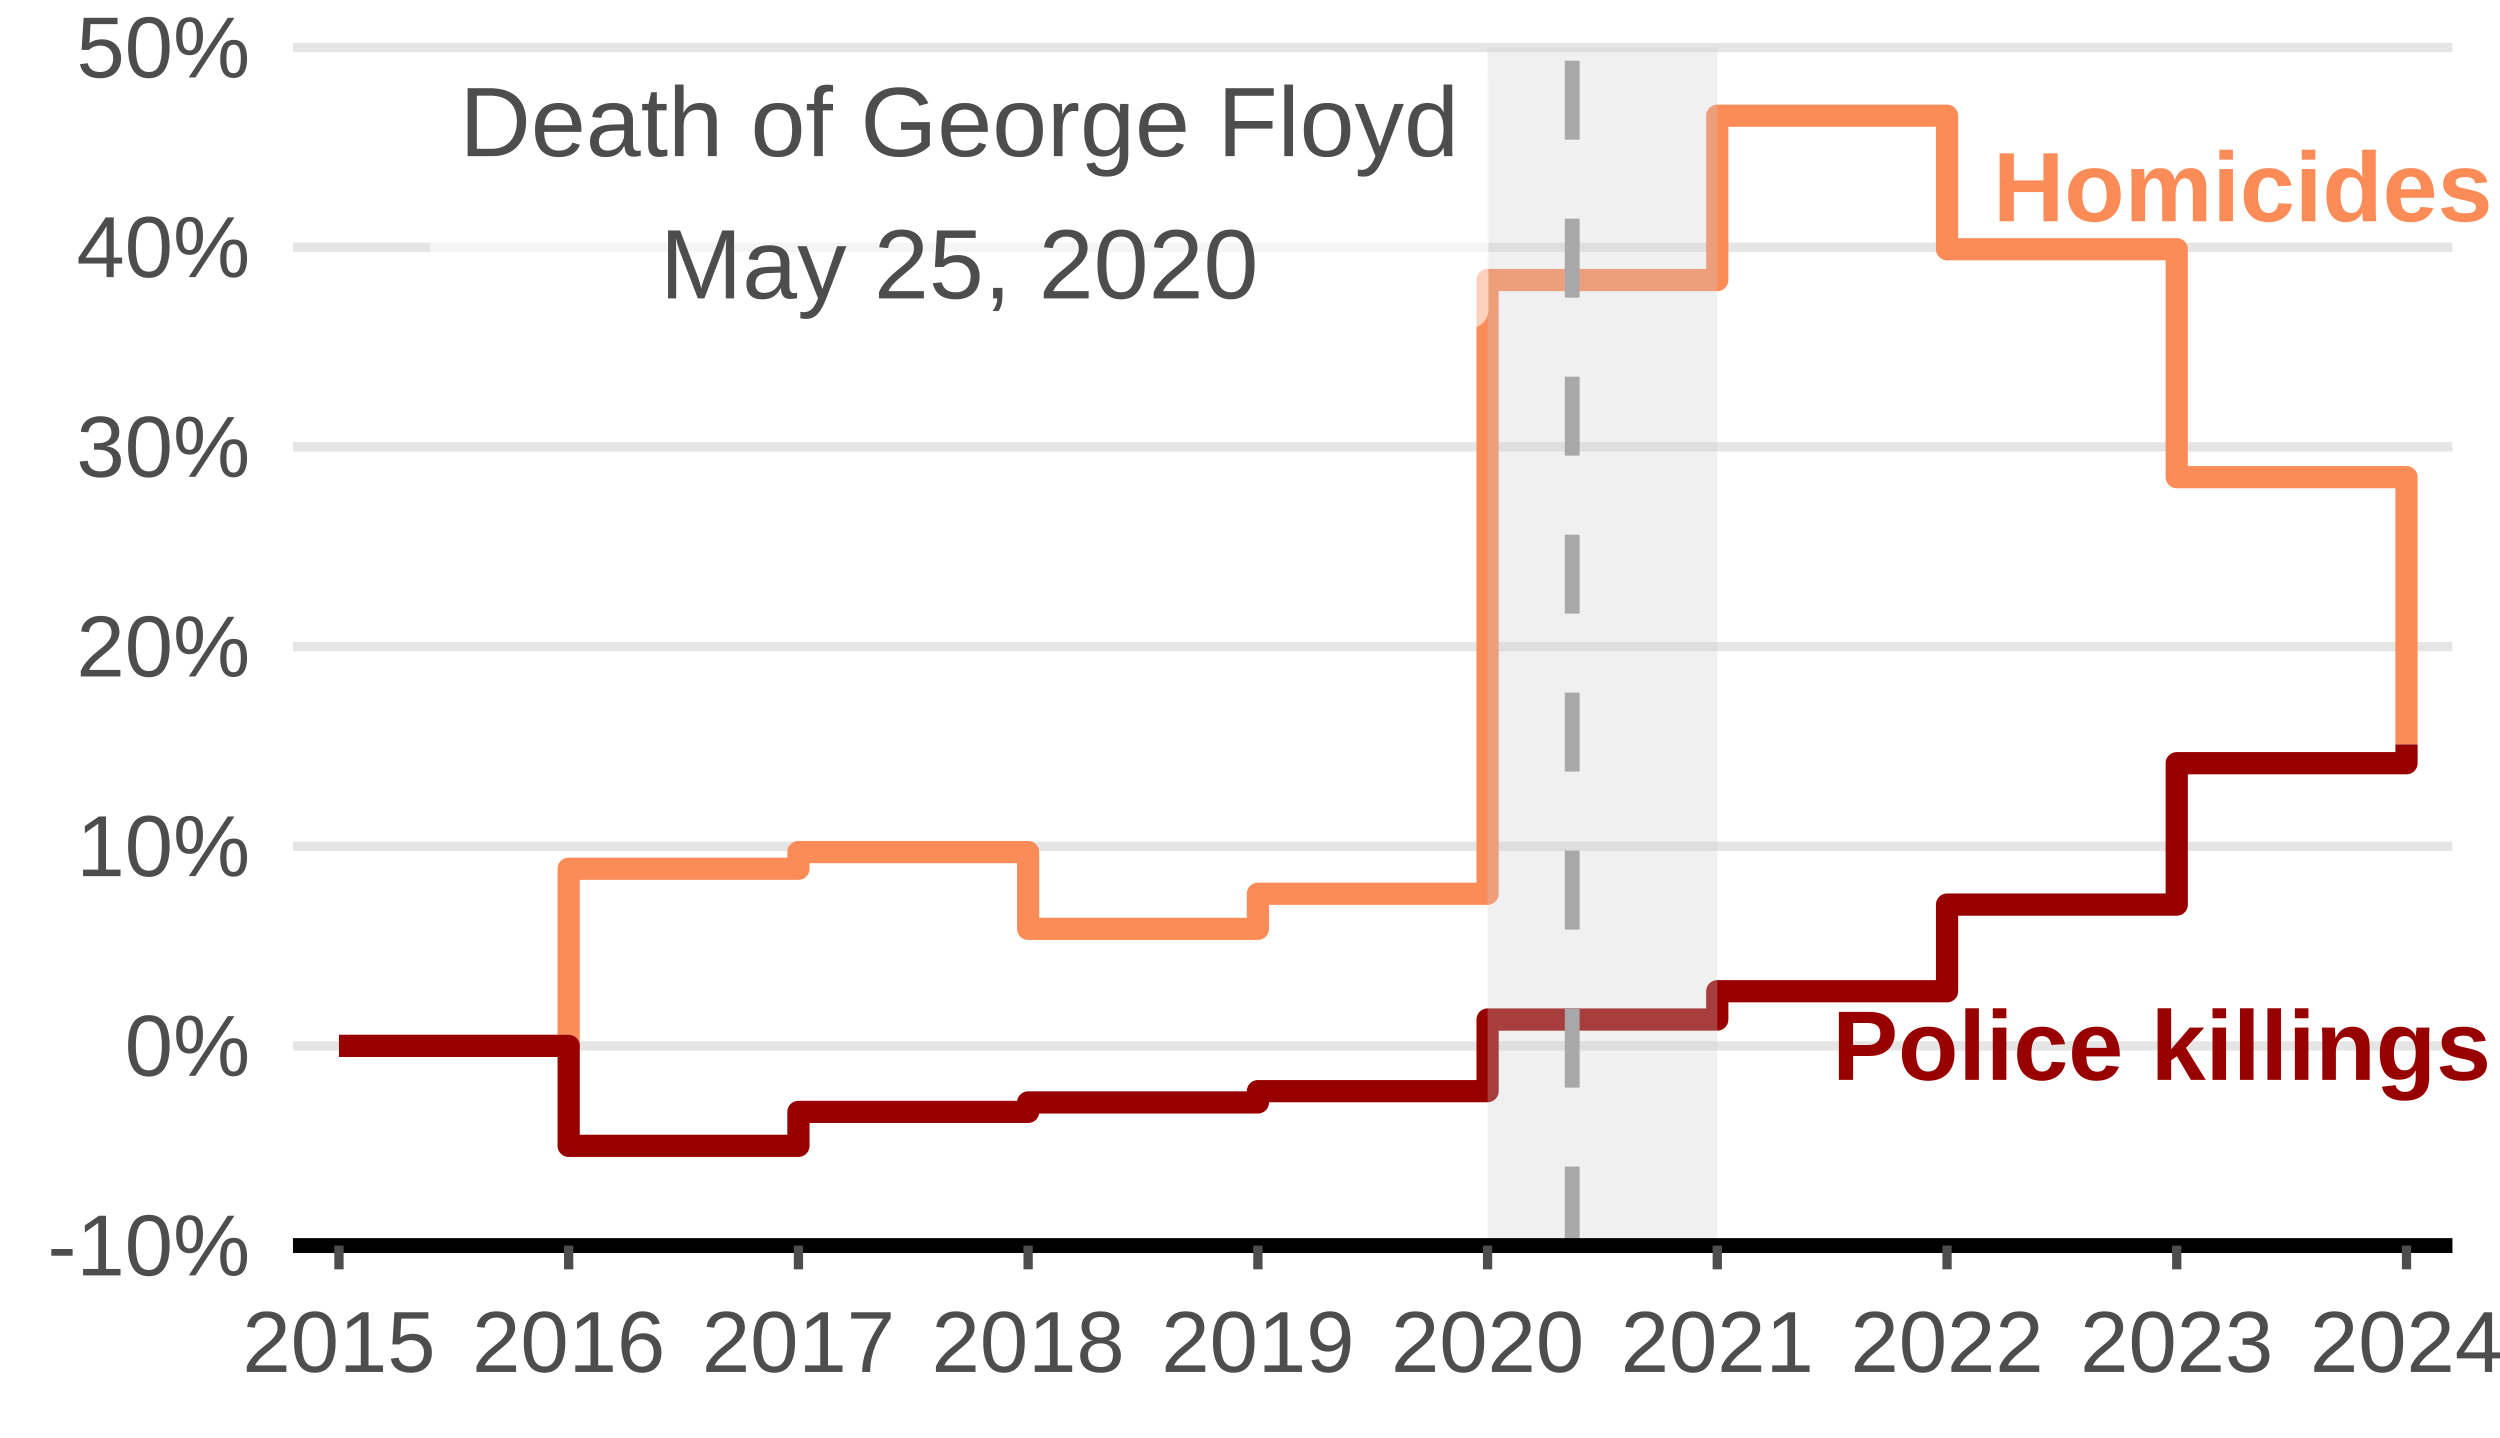
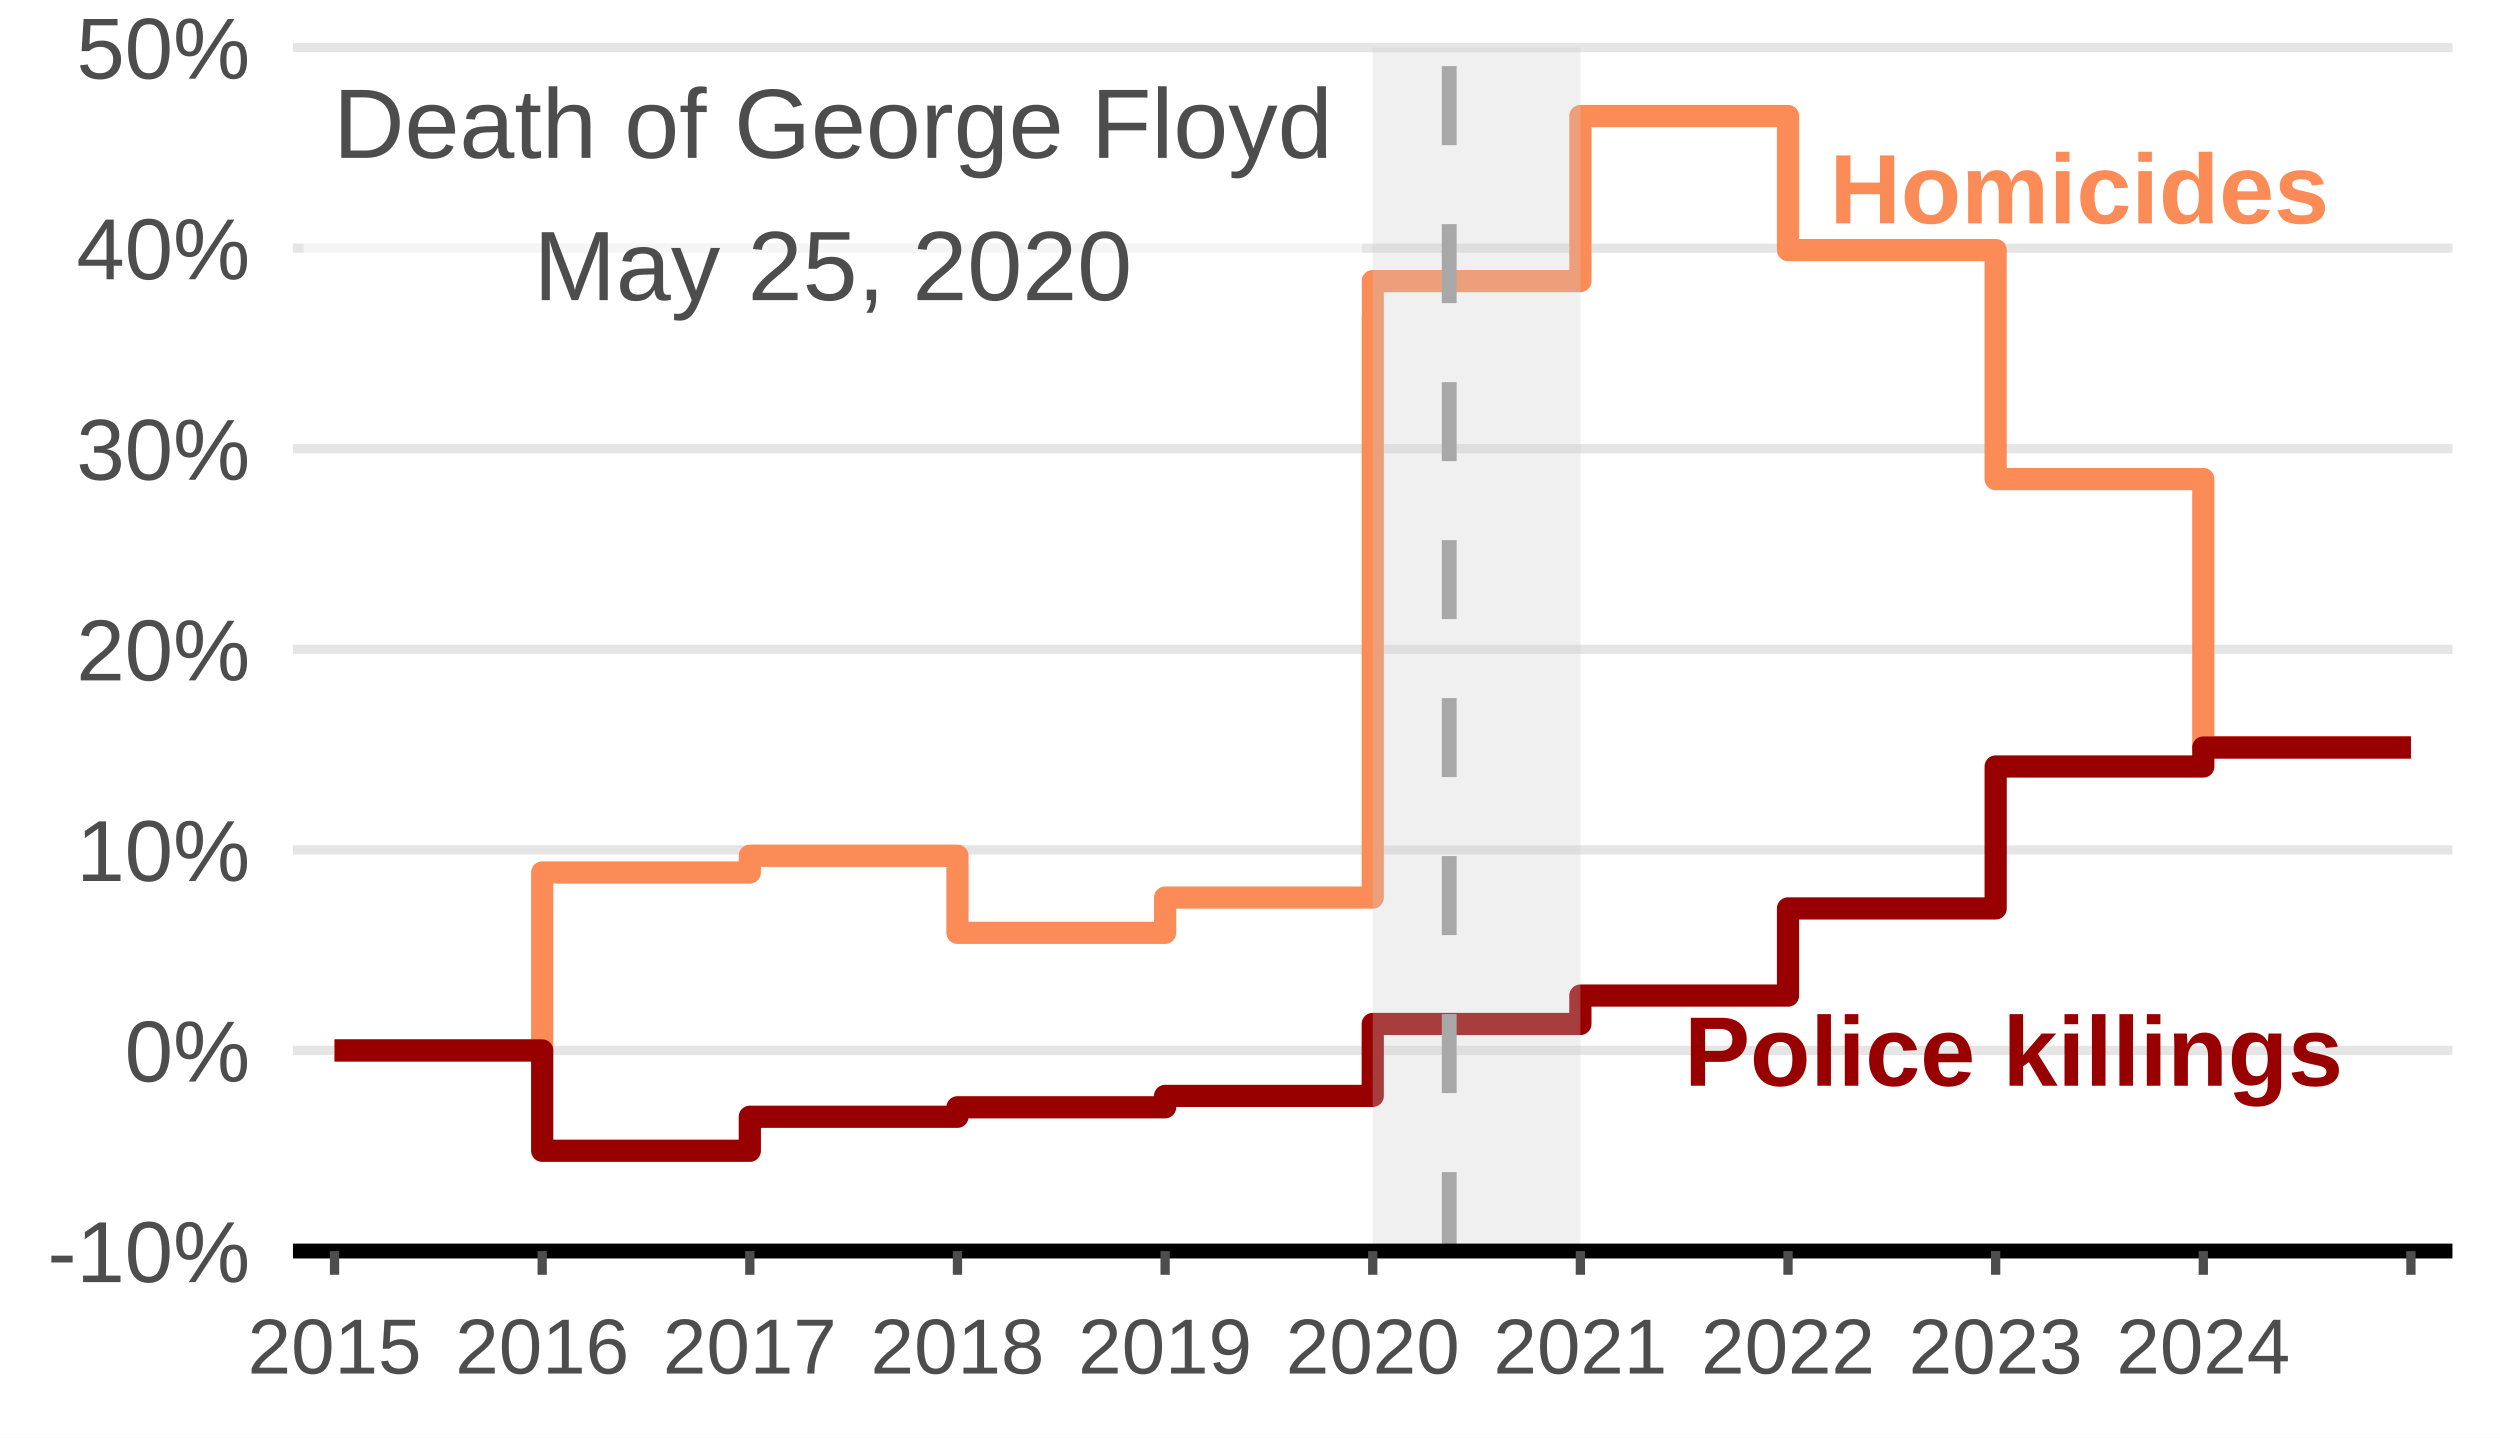
<svg xmlns="http://www.w3.org/2000/svg" width="288.00pt" height="165.60pt" viewBox="0 0 288.00 165.60">
  <g class="svglite">
    <defs>
      <style type="text/css">
    .svglite line, .svglite polyline, .svglite polygon, .svglite path, .svglite rect, .svglite circle {
      fill: none;
      stroke: #000000;
      stroke-linecap: round;
      stroke-linejoin: round;
      stroke-miterlimit: 10.00;
    }
    .svglite text {
      white-space: pre;
    }
    .svglite g.glyphgroup path {
      fill: inherit;
      stroke: none;
    }
  </style>
    </defs>
    <rect width="100%" height="100%" style="stroke: none; fill: #FFFFFF;" />
    <defs>
      <clipPath id="cpMC4wMHwyODguMDB8MC4wMHwxNjUuNjA=">
        <rect x="0.00" y="0.00" width="288.00" height="165.60" />
      </clipPath>
    </defs>
    <g clip-path="url(#cpMC4wMHwyODguMDB8MC4wMHwxNjUuNjA=)">
      <rect x="0" y="0.00" width="288.00" height="165.60" style="stroke-width: 1.07; stroke: none; fill: #FFFFFF;" />
-       <rect x="33.75" y="5.48" width="248.77" height="138.01" style="stroke-width: 1.07; stroke: none; fill: #FFFFFF;" />
-       <polyline points="33.75,143.49 282.52,143.49 " style="stroke-width: 1.07; stroke: #E5E5E5; stroke-linecap: butt;" />
-       <polyline points="33.75,120.49 282.52,120.49 " style="stroke-width: 1.07; stroke: #E5E5E5; stroke-linecap: butt;" />
-       <polyline points="33.75,97.49 282.52,97.49 " style="stroke-width: 1.07; stroke: #E5E5E5; stroke-linecap: butt;" />
-       <polyline points="33.75,74.49 282.52,74.49 " style="stroke-width: 1.07; stroke: #E5E5E5; stroke-linecap: butt;" />
-       <polyline points="33.75,51.48 282.52,51.48 " style="stroke-width: 1.07; stroke: #E5E5E5; stroke-linecap: butt;" />
-       <polyline points="33.75,28.48 282.52,28.48 " style="stroke-width: 1.07; stroke: #E5E5E5; stroke-linecap: butt;" />
+       <rect x="33.75" y="5.48" width="248.77" height="138.64" style="stroke-width: 1.07; stroke: none; fill: #FFFFFF;" />
+       <polyline points="33.75,144.12 282.52,144.12 " style="stroke-width: 1.07; stroke: #E5E5E5; stroke-linecap: butt;" />
+       <polyline points="33.75,121.01 282.52,121.01 " style="stroke-width: 1.07; stroke: #E5E5E5; stroke-linecap: butt;" />
+       <polyline points="33.75,97.91 282.52,97.91 " style="stroke-width: 1.07; stroke: #E5E5E5; stroke-linecap: butt;" />
+       <polyline points="33.75,74.80 282.52,74.80 " style="stroke-width: 1.07; stroke: #E5E5E5; stroke-linecap: butt;" />
+       <polyline points="33.75,51.69 282.52,51.69 " style="stroke-width: 1.07; stroke: #E5E5E5; stroke-linecap: butt;" />
+       <polyline points="33.75,28.59 282.52,28.59 " style="stroke-width: 1.07; stroke: #E5E5E5; stroke-linecap: butt;" />
      <polyline points="33.75,5.48 282.52,5.48 " style="stroke-width: 1.07; stroke: #E5E5E5; stroke-linecap: butt;" />
-       <polyline points="39.05,120.49 65.51,120.49 65.51,100.08 91.98,100.08 91.98,98.16 118.44,98.16 118.44,107.00 144.91,107.00 144.91,102.96 171.37,102.96 171.37,32.26 197.83,32.26 197.83,13.33 224.30,13.33 224.30,28.71 250.76,28.71 250.76,54.97 277.23,54.97 277.23,85.71 " style="stroke-width: 2.56; stroke: #FB8C58; stroke-linecap: butt;" />
-       <polyline points="39.05,120.49 65.51,120.49 65.51,132.00 91.98,132.00 91.98,128.09 118.44,128.09 118.44,127.00 144.91,127.00 144.91,125.70 171.37,125.70 171.37,117.45 197.83,117.45 197.83,114.19 224.30,114.19 224.30,104.21 250.76,104.21 250.76,87.92 277.23,87.92 277.23,85.75 " style="stroke-width: 2.56; stroke: #980000; stroke-linecap: butt;" />
-       <line x1="181.12" y1="143.49" x2="181.12" y2="5.48" style="stroke-width: 1.71; stroke: #999999; stroke-dasharray: 9.10,9.10; stroke-linecap: butt;" />
-       <rect x="171.37" y="5.48" width="26.46" height="138.01" style="stroke-width: 1.07; stroke: none; stroke-linecap: butt; stroke-linejoin: miter; fill: #CCCCCC; fill-opacity: 0.30;" />
-       <polygon points="51.60,37.79 169.41,37.79 169.32,37.79 169.65,37.78 169.98,37.71 170.28,37.60 170.57,37.43 170.83,37.22 171.04,36.98 171.22,36.70 171.35,36.39 171.43,36.07 171.46,35.75 171.46,35.75 171.46,8.80 171.46,8.80 171.43,8.47 171.35,8.15 171.22,7.85 171.04,7.57 170.83,7.32 170.57,7.11 170.28,6.95 169.98,6.83 169.65,6.77 169.41,6.75 51.60,6.75 51.84,6.77 51.51,6.75 51.19,6.79 50.87,6.88 50.57,7.03 50.30,7.21 50.06,7.44 49.87,7.70 49.71,8.00 49.61,8.31 49.55,8.63 49.55,8.80 49.55,35.75 49.55,35.58 49.55,35.91 49.61,36.24 49.71,36.55 49.87,36.84 50.06,37.10 50.30,37.33 50.57,37.52 50.87,37.66 51.19,37.75 51.51,37.79 " style="stroke-width: 0.53; stroke: none; fill: #FFFFFF; fill-opacity: 0.60;" />
-       <text x="110.50" y="17.99" text-anchor="middle" style="font-size: 11.38px;fill: #4D4D4D; font-family: &quot;Liberation Sans&quot;;" textLength="115.08px" lengthAdjust="spacingAndGlyphs">Death of George Floyd</text>
-       <text x="110.50" y="34.38" text-anchor="middle" style="font-size: 11.38px;fill: #4D4D4D; font-family: &quot;Liberation Sans&quot;;" textLength="68.92px" lengthAdjust="spacingAndGlyphs">May 25, 2020</text>
-       <text x="229.59" y="25.49" style="font-size: 11.38px; font-weight: bold;fill: #FB8C58; font-family: &quot;Liberation Sans&quot;;" textLength="57.53px" lengthAdjust="spacingAndGlyphs">Homicides</text>
-       <text x="211.07" y="124.40" style="font-size: 11.38px; font-weight: bold;fill: #980000; font-family: &quot;Liberation Sans&quot;;" textLength="75.86px" lengthAdjust="spacingAndGlyphs">Police killings</text>
-       <text x="28.82" y="146.93" text-anchor="end" style="font-size: 10.00px;fill: #4D4D4D; font-family: &quot;Liberation Sans&quot;;" textLength="23.34px" lengthAdjust="spacingAndGlyphs">-10%</text>
-       <text x="28.82" y="123.93" text-anchor="end" style="font-size: 10.00px;fill: #4D4D4D; font-family: &quot;Liberation Sans&quot;;" textLength="14.45px" lengthAdjust="spacingAndGlyphs">0%</text>
-       <text x="28.82" y="100.93" text-anchor="end" style="font-size: 10.00px;fill: #4D4D4D; font-family: &quot;Liberation Sans&quot;;" textLength="20.02px" lengthAdjust="spacingAndGlyphs">10%</text>
-       <text x="28.82" y="77.93" text-anchor="end" style="font-size: 10.00px;fill: #4D4D4D; font-family: &quot;Liberation Sans&quot;;" textLength="20.02px" lengthAdjust="spacingAndGlyphs">20%</text>
-       <text x="28.82" y="54.93" text-anchor="end" style="font-size: 10.00px;fill: #4D4D4D; font-family: &quot;Liberation Sans&quot;;" textLength="20.02px" lengthAdjust="spacingAndGlyphs">30%</text>
-       <text x="28.82" y="31.92" text-anchor="end" style="font-size: 10.00px;fill: #4D4D4D; font-family: &quot;Liberation Sans&quot;;" textLength="20.02px" lengthAdjust="spacingAndGlyphs">40%</text>
-       <text x="28.82" y="8.92" text-anchor="end" style="font-size: 10.00px;fill: #4D4D4D; font-family: &quot;Liberation Sans&quot;;" textLength="20.02px" lengthAdjust="spacingAndGlyphs">50%</text>
-       <polyline points="33.75,143.49 282.52,143.49 " style="stroke-width: 1.71; stroke-linecap: butt;" />
-       <polyline points="39.05,146.23 39.05,143.49 " style="stroke-width: 1.07; stroke: #4D4D4D; stroke-linecap: butt;" />
-       <polyline points="65.51,146.23 65.51,143.49 " style="stroke-width: 1.07; stroke: #4D4D4D; stroke-linecap: butt;" />
-       <polyline points="91.98,146.23 91.98,143.49 " style="stroke-width: 1.07; stroke: #4D4D4D; stroke-linecap: butt;" />
-       <polyline points="118.44,146.23 118.44,143.49 " style="stroke-width: 1.07; stroke: #4D4D4D; stroke-linecap: butt;" />
-       <polyline points="144.91,146.23 144.91,143.49 " style="stroke-width: 1.07; stroke: #4D4D4D; stroke-linecap: butt;" />
-       <polyline points="171.37,146.23 171.37,143.49 " style="stroke-width: 1.07; stroke: #4D4D4D; stroke-linecap: butt;" />
-       <polyline points="197.83,146.23 197.83,143.49 " style="stroke-width: 1.07; stroke: #4D4D4D; stroke-linecap: butt;" />
-       <polyline points="224.30,146.23 224.30,143.49 " style="stroke-width: 1.07; stroke: #4D4D4D; stroke-linecap: butt;" />
-       <polyline points="250.76,146.23 250.76,143.49 " style="stroke-width: 1.07; stroke: #4D4D4D; stroke-linecap: butt;" />
-       <polyline points="277.23,146.23 277.23,143.49 " style="stroke-width: 1.07; stroke: #4D4D4D; stroke-linecap: butt;" />
-       <text x="39.05" y="158.05" text-anchor="middle" style="font-size: 10.00px;fill: #4D4D4D; font-family: &quot;Liberation Sans&quot;;" textLength="22.25px" lengthAdjust="spacingAndGlyphs">2015</text>
-       <text x="65.51" y="158.05" text-anchor="middle" style="font-size: 10.00px;fill: #4D4D4D; font-family: &quot;Liberation Sans&quot;;" textLength="22.25px" lengthAdjust="spacingAndGlyphs">2016</text>
-       <text x="91.98" y="158.05" text-anchor="middle" style="font-size: 10.00px;fill: #4D4D4D; font-family: &quot;Liberation Sans&quot;;" textLength="22.25px" lengthAdjust="spacingAndGlyphs">2017</text>
-       <text x="118.44" y="158.05" text-anchor="middle" style="font-size: 10.00px;fill: #4D4D4D; font-family: &quot;Liberation Sans&quot;;" textLength="22.25px" lengthAdjust="spacingAndGlyphs">2018</text>
-       <text x="144.91" y="158.05" text-anchor="middle" style="font-size: 10.00px;fill: #4D4D4D; font-family: &quot;Liberation Sans&quot;;" textLength="22.25px" lengthAdjust="spacingAndGlyphs">2019</text>
-       <text x="171.37" y="158.05" text-anchor="middle" style="font-size: 10.00px;fill: #4D4D4D; font-family: &quot;Liberation Sans&quot;;" textLength="22.25px" lengthAdjust="spacingAndGlyphs">2020</text>
-       <text x="197.83" y="158.05" text-anchor="middle" style="font-size: 10.00px;fill: #4D4D4D; font-family: &quot;Liberation Sans&quot;;" textLength="22.25px" lengthAdjust="spacingAndGlyphs">2021</text>
-       <text x="224.30" y="158.05" text-anchor="middle" style="font-size: 10.00px;fill: #4D4D4D; font-family: &quot;Liberation Sans&quot;;" textLength="22.25px" lengthAdjust="spacingAndGlyphs">2022</text>
-       <text x="250.76" y="158.05" text-anchor="middle" style="font-size: 10.00px;fill: #4D4D4D; font-family: &quot;Liberation Sans&quot;;" textLength="22.25px" lengthAdjust="spacingAndGlyphs">2023</text>
-       <text x="277.23" y="158.05" text-anchor="middle" style="font-size: 10.00px;fill: #4D4D4D; font-family: &quot;Liberation Sans&quot;;" textLength="22.25px" lengthAdjust="spacingAndGlyphs">2024</text>
+       <polyline points="38.54,121.01 62.46,121.01 62.46,100.51 86.38,100.51 86.38,98.58 110.30,98.58 110.30,107.46 134.22,107.46 134.22,103.40 158.14,103.40 158.14,32.38 182.06,32.38 182.06,13.37 205.98,13.37 205.98,28.81 229.90,28.81 229.90,55.19 253.82,55.19 253.82,86.07 277.74,86.07 277.74,86.07 " style="stroke-width: 2.56; stroke: #FB8C58; stroke-linecap: butt;" />
+       <polyline points="38.54,121.01 62.46,121.01 62.46,132.57 86.38,132.57 86.38,128.65 110.30,128.65 110.30,127.56 134.22,127.56 134.22,126.25 158.14,126.25 158.14,117.96 182.06,117.96 182.06,114.69 205.98,114.69 205.98,104.65 229.90,104.65 229.90,88.30 253.82,88.30 253.82,86.12 277.74,86.12 277.74,86.12 " style="stroke-width: 2.56; stroke: #980000; stroke-linecap: butt;" />
+       <line x1="166.95" y1="144.12" x2="166.95" y2="5.48" style="stroke-width: 1.71; stroke: #999999; stroke-dasharray: 9.10,9.10; stroke-linecap: butt;" />
+       <rect x="158.14" y="5.48" width="23.92" height="138.64" style="stroke-width: 1.07; stroke: none; stroke-linecap: butt; stroke-linejoin: miter; fill: #CCCCCC; fill-opacity: 0.30;" />
+       <polygon points="37.04,37.99 154.85,37.99 154.77,37.99 155.10,37.98 155.42,37.91 155.73,37.80 156.01,37.63 156.27,37.42 156.49,37.18 156.66,36.90 156.79,36.59 156.87,36.27 156.90,35.95 156.90,35.95 156.90,8.68 156.90,8.68 156.87,8.35 156.79,8.03 156.66,7.73 156.49,7.45 156.27,7.20 156.01,7.00 155.73,6.83 155.42,6.71 155.10,6.65 154.85,6.63 37.04,6.63 37.29,6.65 36.96,6.64 36.63,6.67 36.31,6.77 36.02,6.91 35.75,7.10 35.51,7.32 35.31,7.59 35.16,7.88 35.05,8.19 35.00,8.52 34.99,8.68 34.99,35.95 35.00,35.78 35.00,36.11 35.05,36.44 35.16,36.75 35.31,37.04 35.51,37.30 35.75,37.53 36.02,37.72 36.31,37.86 36.63,37.95 36.96,37.99 " style="stroke-width: 0.53; stroke: none; fill: #FFFFFF; fill-opacity: 0.60;" />
+       <text x="95.95" y="18.19" text-anchor="middle" style="font-size: 11.38px;fill: #4D4D4D; font-family: &quot;Liberation Sans&quot;;" textLength="115.08px" lengthAdjust="spacingAndGlyphs">Death of George Floyd</text>
+       <text x="95.95" y="34.58" text-anchor="middle" style="font-size: 11.38px;fill: #4D4D4D; font-family: &quot;Liberation Sans&quot;;" textLength="68.92px" lengthAdjust="spacingAndGlyphs">May 25, 2020</text>
+       <text x="210.76" y="25.73" style="font-size: 11.38px; font-weight: bold;fill: #FB8C58; font-family: &quot;Liberation Sans&quot;;" textLength="57.53px" lengthAdjust="spacingAndGlyphs">Homicides</text>
+       <text x="194.02" y="125.08" style="font-size: 11.38px; font-weight: bold;fill: #980000; font-family: &quot;Liberation Sans&quot;;" textLength="75.86px" lengthAdjust="spacingAndGlyphs">Police killings</text>
+       <text x="28.82" y="147.70" text-anchor="end" style="font-size: 10.00px;fill: #4D4D4D; font-family: &quot;Liberation Sans&quot;;" textLength="23.34px" lengthAdjust="spacingAndGlyphs">-10%</text>
+       <text x="28.82" y="124.59" text-anchor="end" style="font-size: 10.00px;fill: #4D4D4D; font-family: &quot;Liberation Sans&quot;;" textLength="14.45px" lengthAdjust="spacingAndGlyphs">0%</text>
+       <text x="28.82" y="101.49" text-anchor="end" style="font-size: 10.00px;fill: #4D4D4D; font-family: &quot;Liberation Sans&quot;;" textLength="20.02px" lengthAdjust="spacingAndGlyphs">10%</text>
+       <text x="28.82" y="78.38" text-anchor="end" style="font-size: 10.00px;fill: #4D4D4D; font-family: &quot;Liberation Sans&quot;;" textLength="20.02px" lengthAdjust="spacingAndGlyphs">20%</text>
+       <text x="28.82" y="55.27" text-anchor="end" style="font-size: 10.00px;fill: #4D4D4D; font-family: &quot;Liberation Sans&quot;;" textLength="20.02px" lengthAdjust="spacingAndGlyphs">30%</text>
+       <text x="28.82" y="32.17" text-anchor="end" style="font-size: 10.00px;fill: #4D4D4D; font-family: &quot;Liberation Sans&quot;;" textLength="20.02px" lengthAdjust="spacingAndGlyphs">40%</text>
+       <text x="28.82" y="9.06" text-anchor="end" style="font-size: 10.00px;fill: #4D4D4D; font-family: &quot;Liberation Sans&quot;;" textLength="20.02px" lengthAdjust="spacingAndGlyphs">50%</text>
+       <polyline points="33.75,144.12 282.52,144.12 " style="stroke-width: 1.71; stroke-linecap: butt;" />
+       <polyline points="38.54,146.86 38.54,144.12 " style="stroke-width: 1.07; stroke: #4D4D4D; stroke-linecap: butt;" />
+       <polyline points="62.46,146.86 62.46,144.12 " style="stroke-width: 1.07; stroke: #4D4D4D; stroke-linecap: butt;" />
+       <polyline points="86.38,146.86 86.38,144.12 " style="stroke-width: 1.07; stroke: #4D4D4D; stroke-linecap: butt;" />
+       <polyline points="110.30,146.86 110.30,144.12 " style="stroke-width: 1.07; stroke: #4D4D4D; stroke-linecap: butt;" />
+       <polyline points="134.22,146.86 134.22,144.12 " style="stroke-width: 1.07; stroke: #4D4D4D; stroke-linecap: butt;" />
+       <polyline points="158.14,146.86 158.14,144.12 " style="stroke-width: 1.07; stroke: #4D4D4D; stroke-linecap: butt;" />
+       <polyline points="182.06,146.86 182.06,144.12 " style="stroke-width: 1.07; stroke: #4D4D4D; stroke-linecap: butt;" />
+       <polyline points="205.98,146.86 205.98,144.12 " style="stroke-width: 1.07; stroke: #4D4D4D; stroke-linecap: butt;" />
+       <polyline points="229.90,146.86 229.90,144.12 " style="stroke-width: 1.07; stroke: #4D4D4D; stroke-linecap: butt;" />
+       <polyline points="253.82,146.86 253.82,144.12 " style="stroke-width: 1.07; stroke: #4D4D4D; stroke-linecap: butt;" />
+       <polyline points="277.74,146.86 277.74,144.12 " style="stroke-width: 1.07; stroke: #4D4D4D; stroke-linecap: butt;" />
+       <text x="38.54" y="158.23" text-anchor="middle" style="font-size: 9.00px;fill: #4D4D4D; font-family: &quot;Liberation Sans&quot;;" textLength="20.00px" lengthAdjust="spacingAndGlyphs">2015</text>
+       <text x="62.46" y="158.23" text-anchor="middle" style="font-size: 9.00px;fill: #4D4D4D; font-family: &quot;Liberation Sans&quot;;" textLength="20.00px" lengthAdjust="spacingAndGlyphs">2016</text>
+       <text x="86.38" y="158.23" text-anchor="middle" style="font-size: 9.00px;fill: #4D4D4D; font-family: &quot;Liberation Sans&quot;;" textLength="20.00px" lengthAdjust="spacingAndGlyphs">2017</text>
+       <text x="110.30" y="158.23" text-anchor="middle" style="font-size: 9.00px;fill: #4D4D4D; font-family: &quot;Liberation Sans&quot;;" textLength="20.00px" lengthAdjust="spacingAndGlyphs">2018</text>
+       <text x="134.22" y="158.23" text-anchor="middle" style="font-size: 9.00px;fill: #4D4D4D; font-family: &quot;Liberation Sans&quot;;" textLength="20.00px" lengthAdjust="spacingAndGlyphs">2019</text>
+       <text x="158.14" y="158.23" text-anchor="middle" style="font-size: 9.00px;fill: #4D4D4D; font-family: &quot;Liberation Sans&quot;;" textLength="20.00px" lengthAdjust="spacingAndGlyphs">2020</text>
+       <text x="182.06" y="158.23" text-anchor="middle" style="font-size: 9.00px;fill: #4D4D4D; font-family: &quot;Liberation Sans&quot;;" textLength="20.00px" lengthAdjust="spacingAndGlyphs">2021</text>
+       <text x="205.98" y="158.23" text-anchor="middle" style="font-size: 9.00px;fill: #4D4D4D; font-family: &quot;Liberation Sans&quot;;" textLength="20.00px" lengthAdjust="spacingAndGlyphs">2022</text>
+       <text x="229.90" y="158.23" text-anchor="middle" style="font-size: 9.00px;fill: #4D4D4D; font-family: &quot;Liberation Sans&quot;;" textLength="20.00px" lengthAdjust="spacingAndGlyphs">2023</text>
+       <text x="253.82" y="158.23" text-anchor="middle" style="font-size: 9.00px;fill: #4D4D4D; font-family: &quot;Liberation Sans&quot;;" textLength="20.00px" lengthAdjust="spacingAndGlyphs">2024</text>
    </g>
  </g>
</svg>
